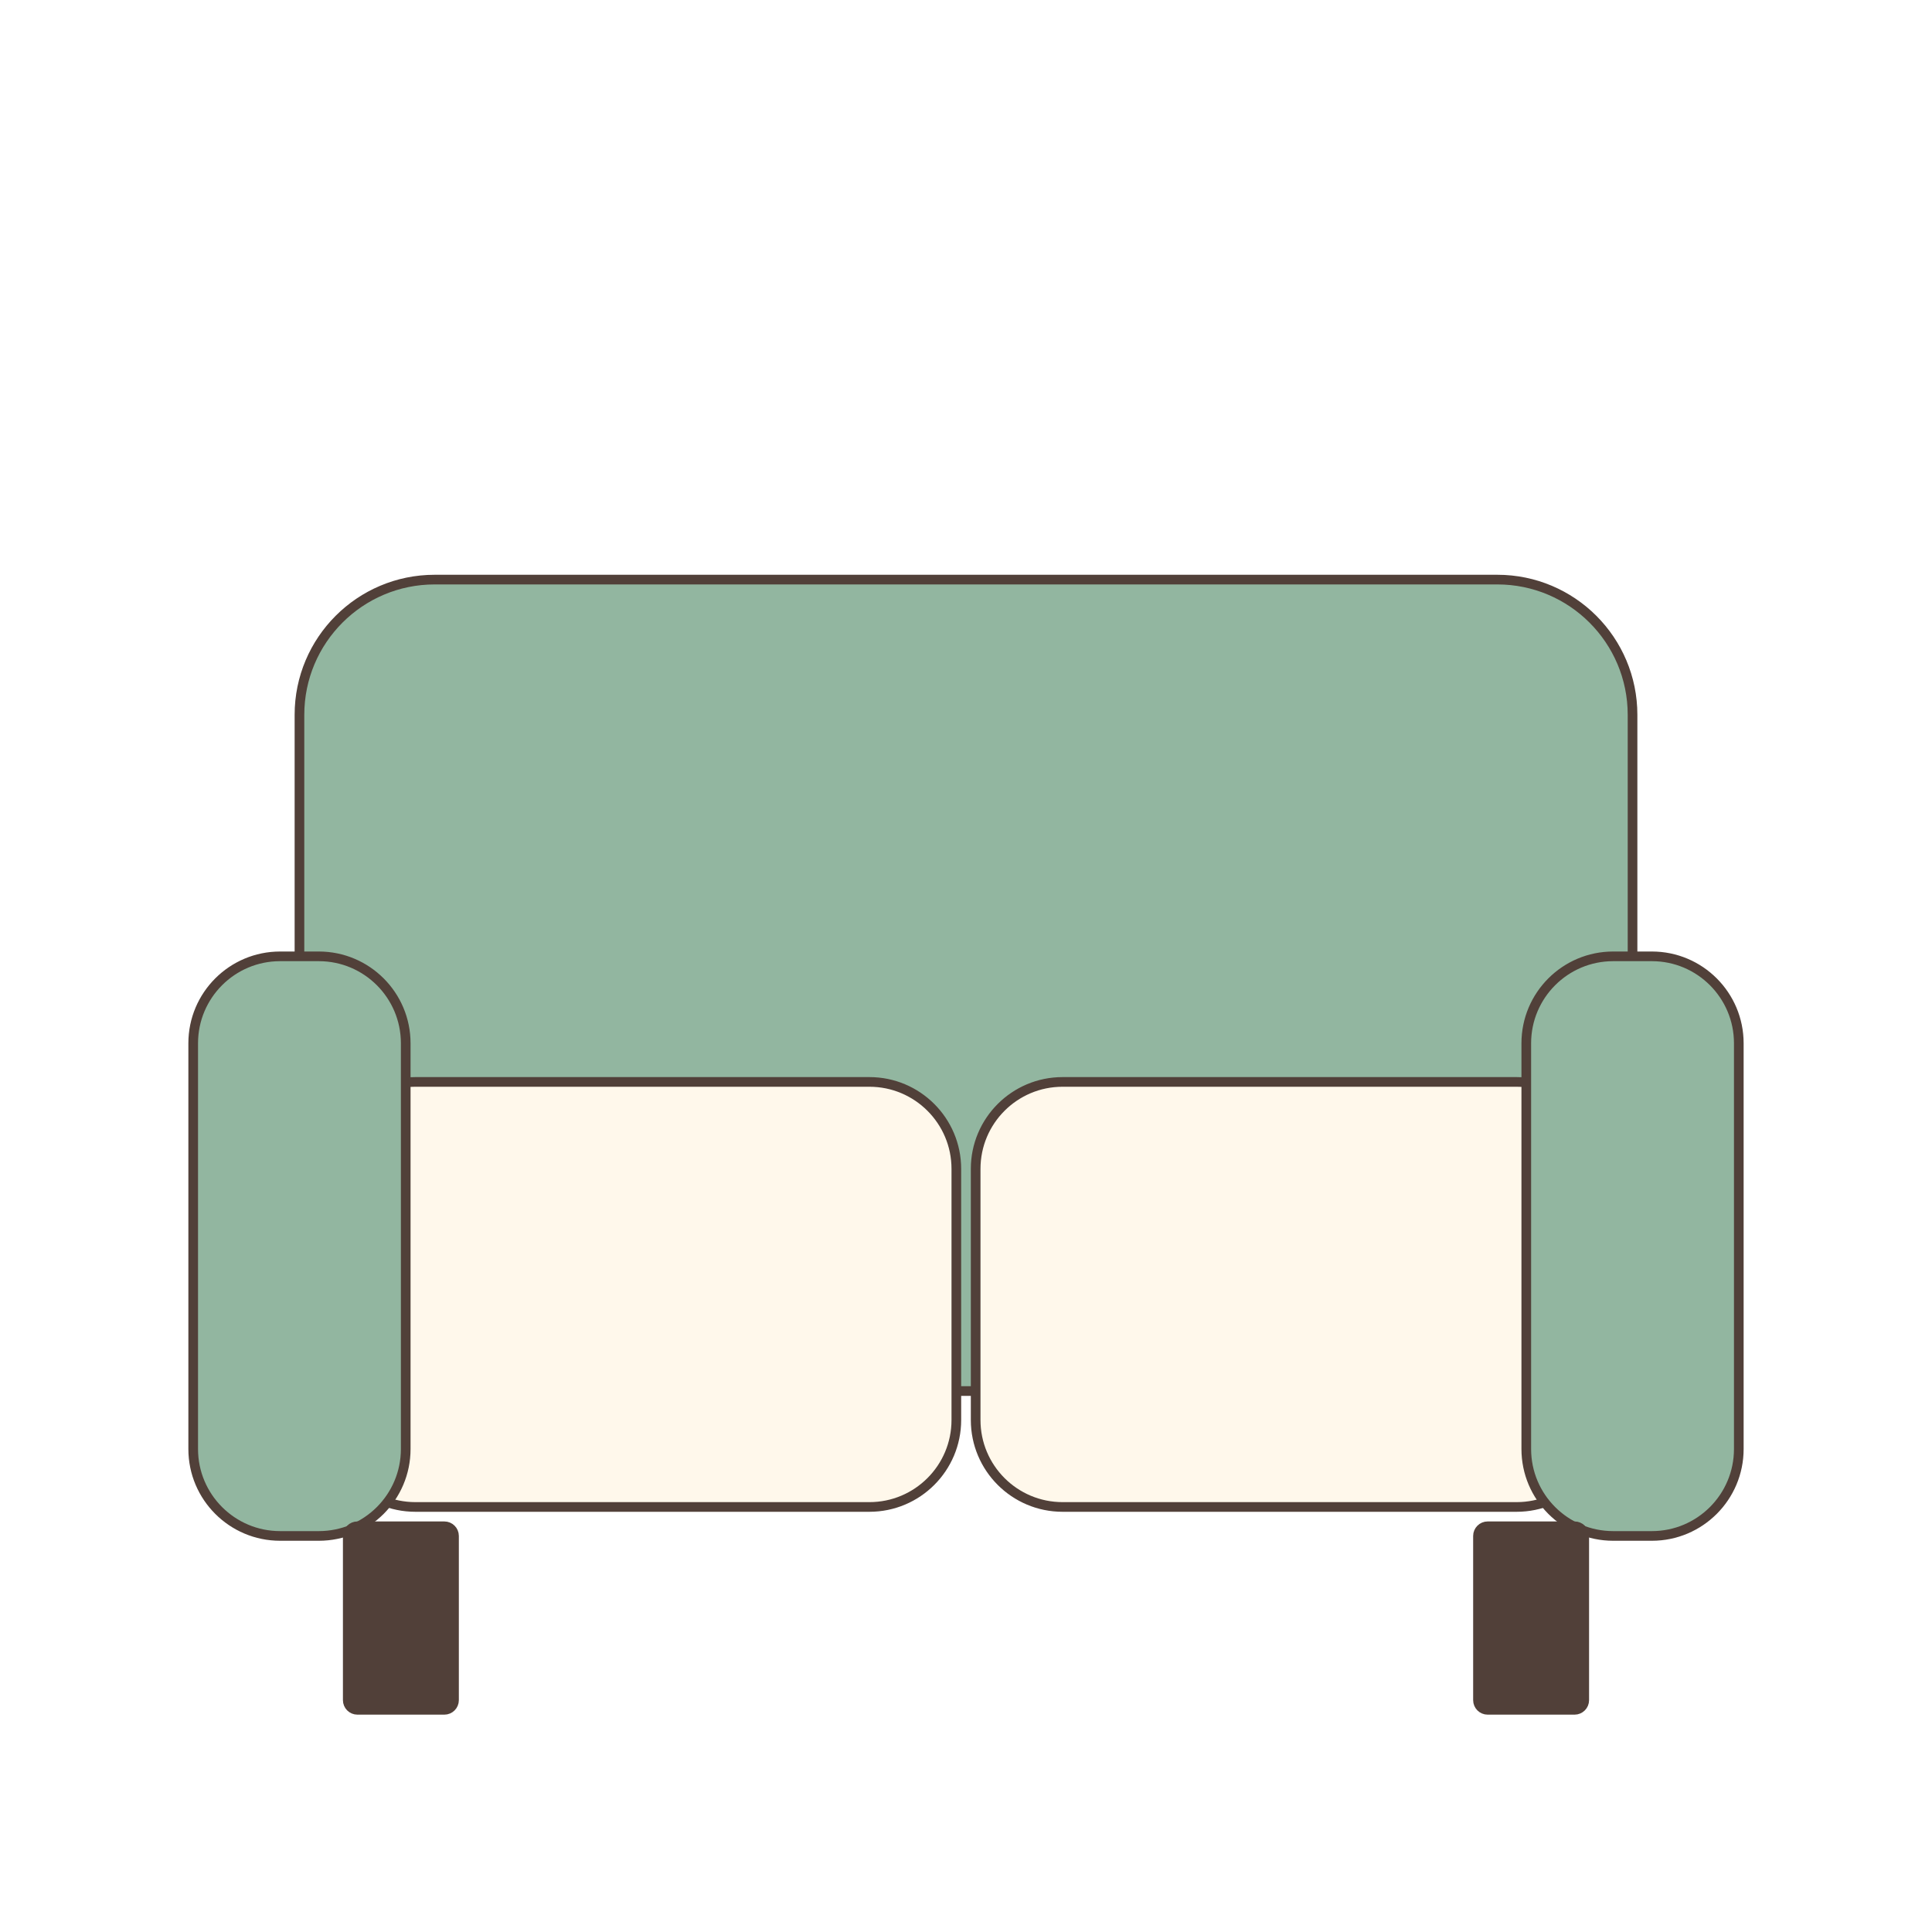
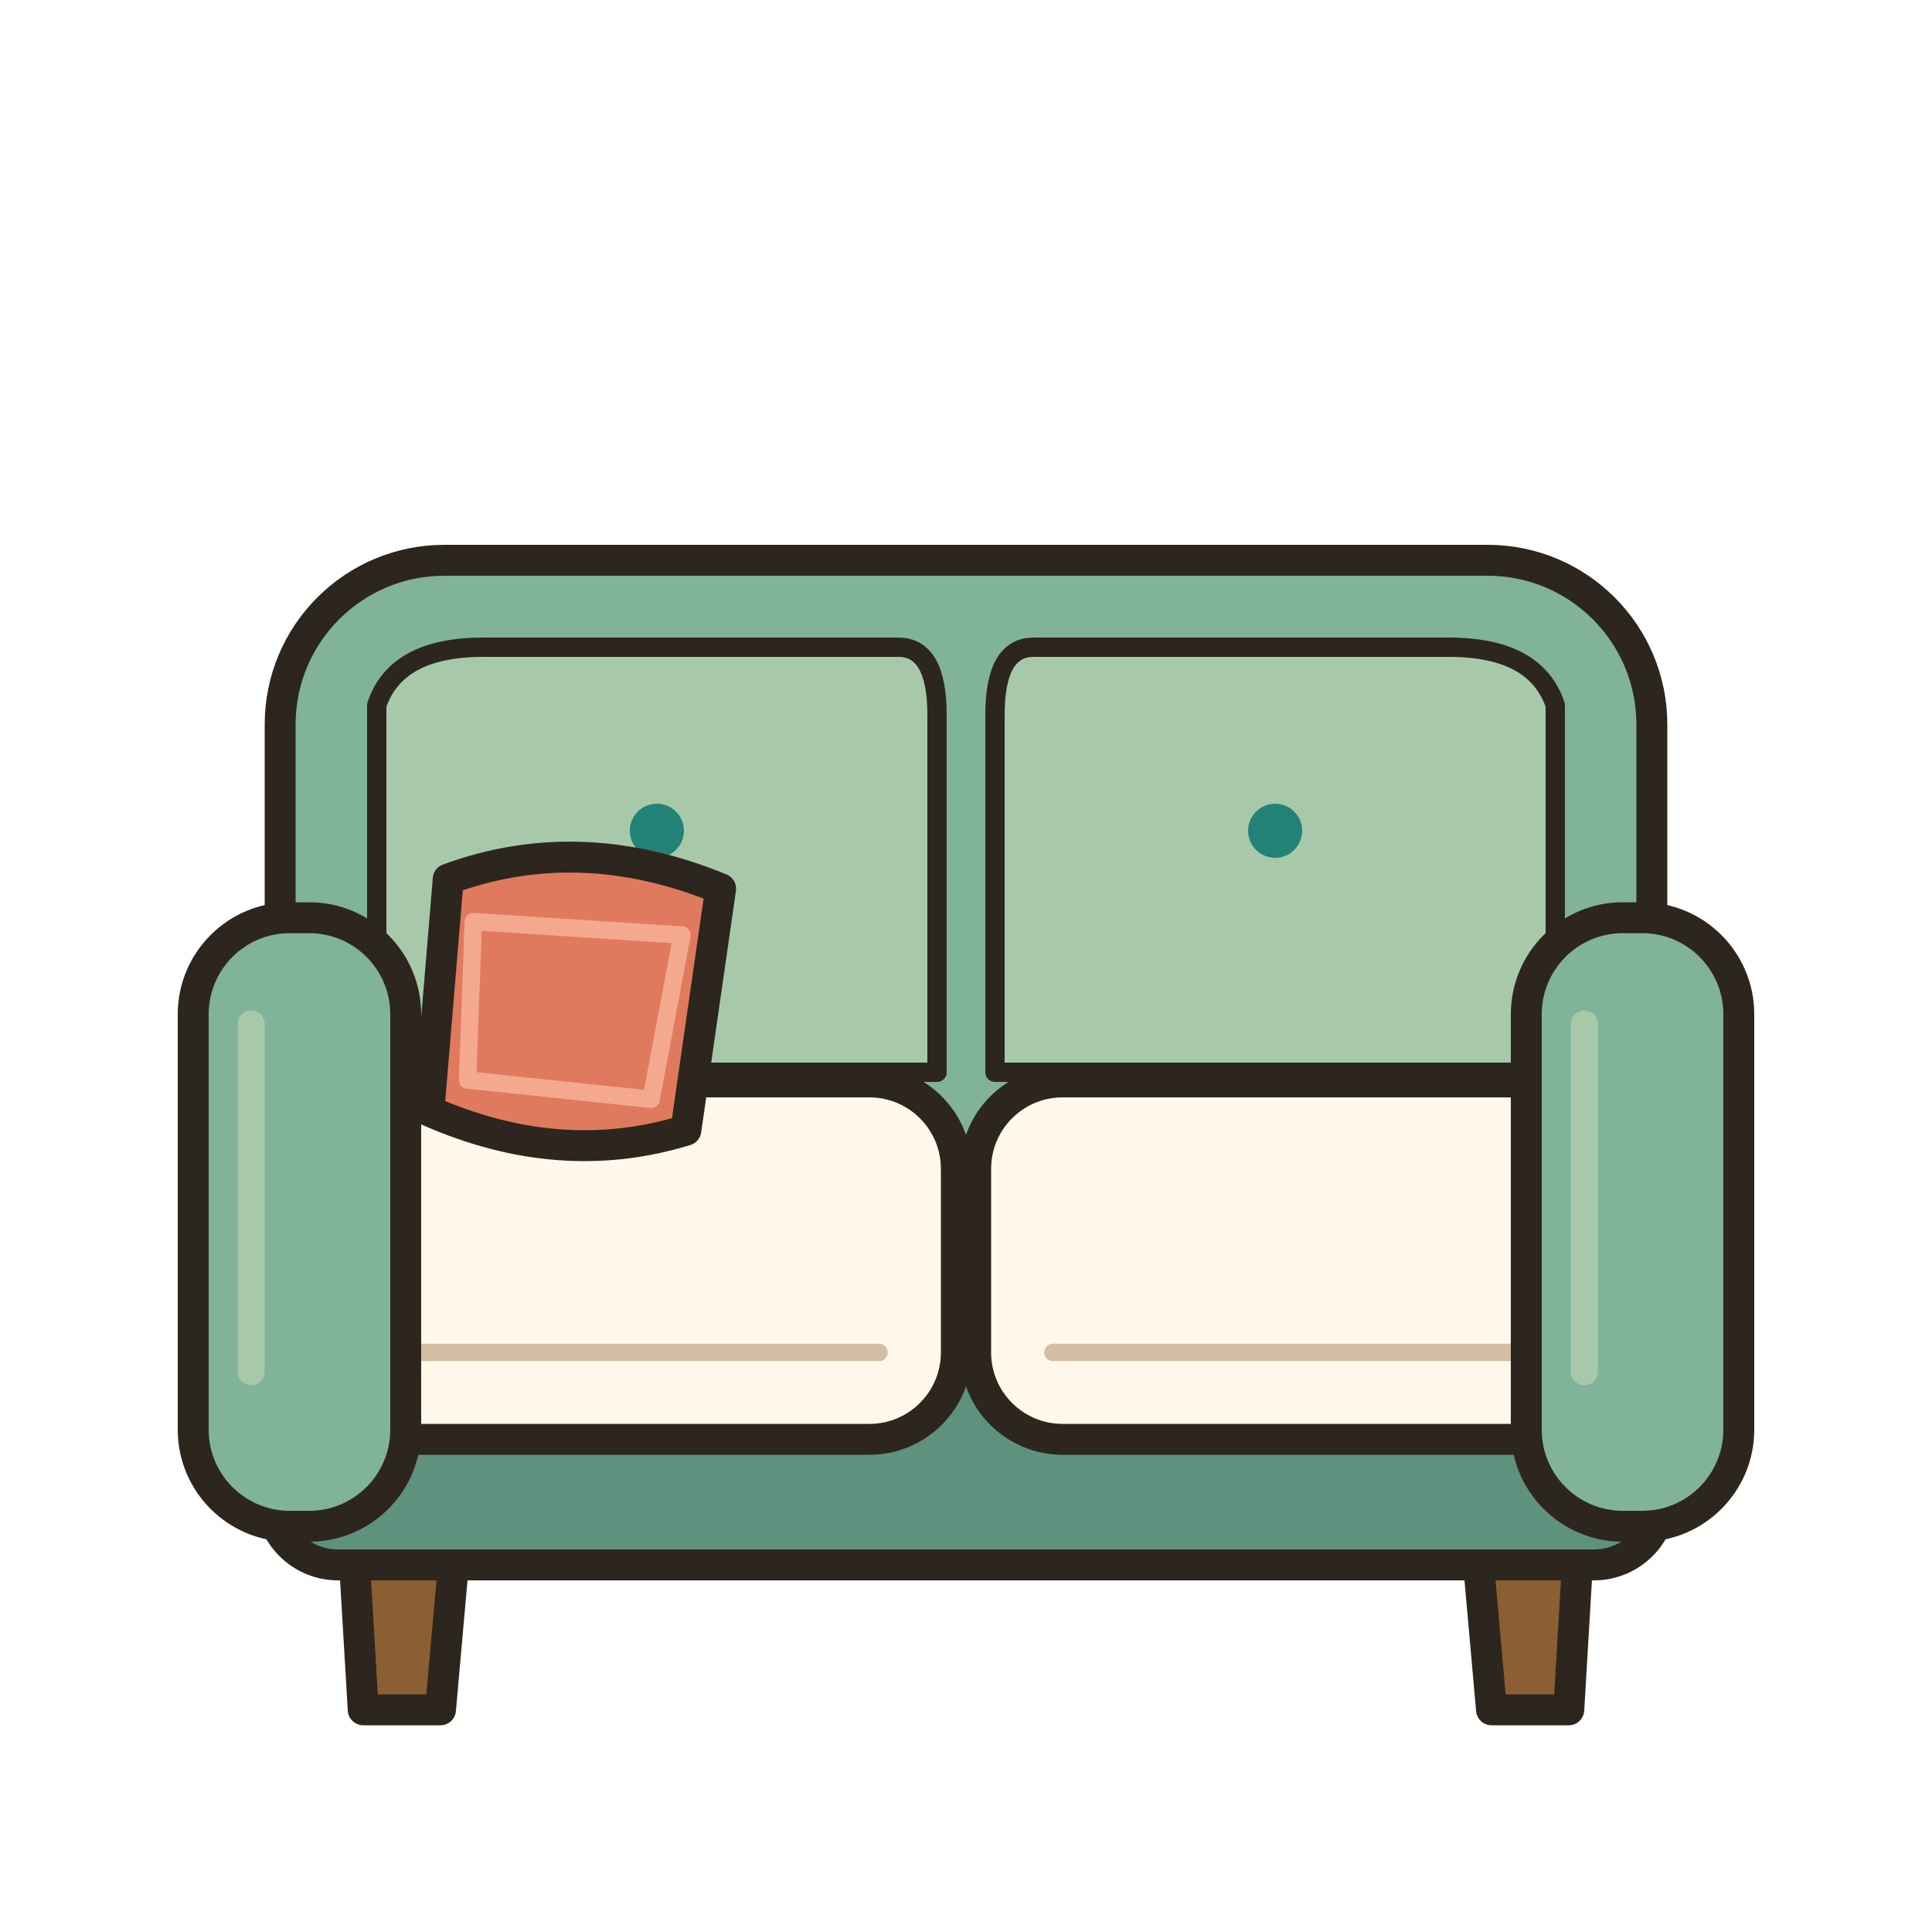
<svg xmlns="http://www.w3.org/2000/svg" viewBox="0 0 1000 1000" data-asset-id="fh_sofa">
-   <g id="prop" stroke="#514039" stroke-width="5" stroke-linejoin="round" stroke-linecap="round">
-     <rect x="155" y="300" width="690" height="420" rx="70" fill="#92b6a0" />
-     <rect x="170" y="560" width="325" height="220" rx="45" fill="#fff8eb" />
-     <rect x="505" y="560" width="325" height="220" rx="45" fill="#fff8eb" />
-     <rect x="100" y="495" width="110" height="300" rx="45" fill="#92b6a0" />
-     <rect x="790" y="495" width="110" height="300" rx="45" fill="#92b6a0" />
-     <rect x="180" y="790" width="55" height="95" rx="5" fill="#514039" />
-     <rect x="765" y="790" width="55" height="95" rx="5" fill="#514039" />
+   <g id="prop" stroke="#2d261e" stroke-width="16" stroke-linejoin="round" stroke-linecap="round">
+     <g fill="#8b5e34">
+       <path d="M180 750 H240 L228 885 H188 Z" />
+       <path d="M760 750 H820 L812 885 H772 Z" />
+     </g>
+     <rect x="145" y="290" width="710" height="455" rx="85" fill="#81b29a" />
+     <path d="M195 365 Q205 335 250 335 H465 Q485 335 485 370 V555 H195 Z M515 555 V370 Q515 335 535 335 H750 Q795 335 805 365 V555 Z" fill="#a7c9aa" stroke-width="10" />
+     <g fill="#238276" stroke="none">
+       <circle cx="340" cy="430" r="14" />
+       <circle cx="660" cy="430" r="14" />
+     </g>
+     <rect x="140" y="690" width="720" height="120" rx="35" fill="#5e927e" />
+     <g fill="#fff8eb">
+       <rect x="170" y="560" width="325" height="185" rx="45" />
+       <rect x="505" y="560" width="325" height="185" rx="45" />
+     </g>
+     <path d="M210 700 H455 M545 700 H790" fill="none" stroke="#d4bda4" stroke-width="9" />
+     <g fill="#81b29a">
+       <rect x="100" y="475" width="110" height="315" rx="50" />
+       <rect x="790" y="475" width="110" height="315" rx="50" />
+     </g>
+     <path d="M130 530 V710 M820 530 V710" fill="none" stroke="#a7c9aa" stroke-width="14" />
+     <path d="M232 455 Q300 430 373 460 L355 585 Q290 605 222 575 Z" fill="#e07a5f" />
+     <path d="M245 477 L353 484 L337 569 L242 559 Z" fill="none" stroke="#f4a98e" stroke-width="9" />
  </g>
</svg>
